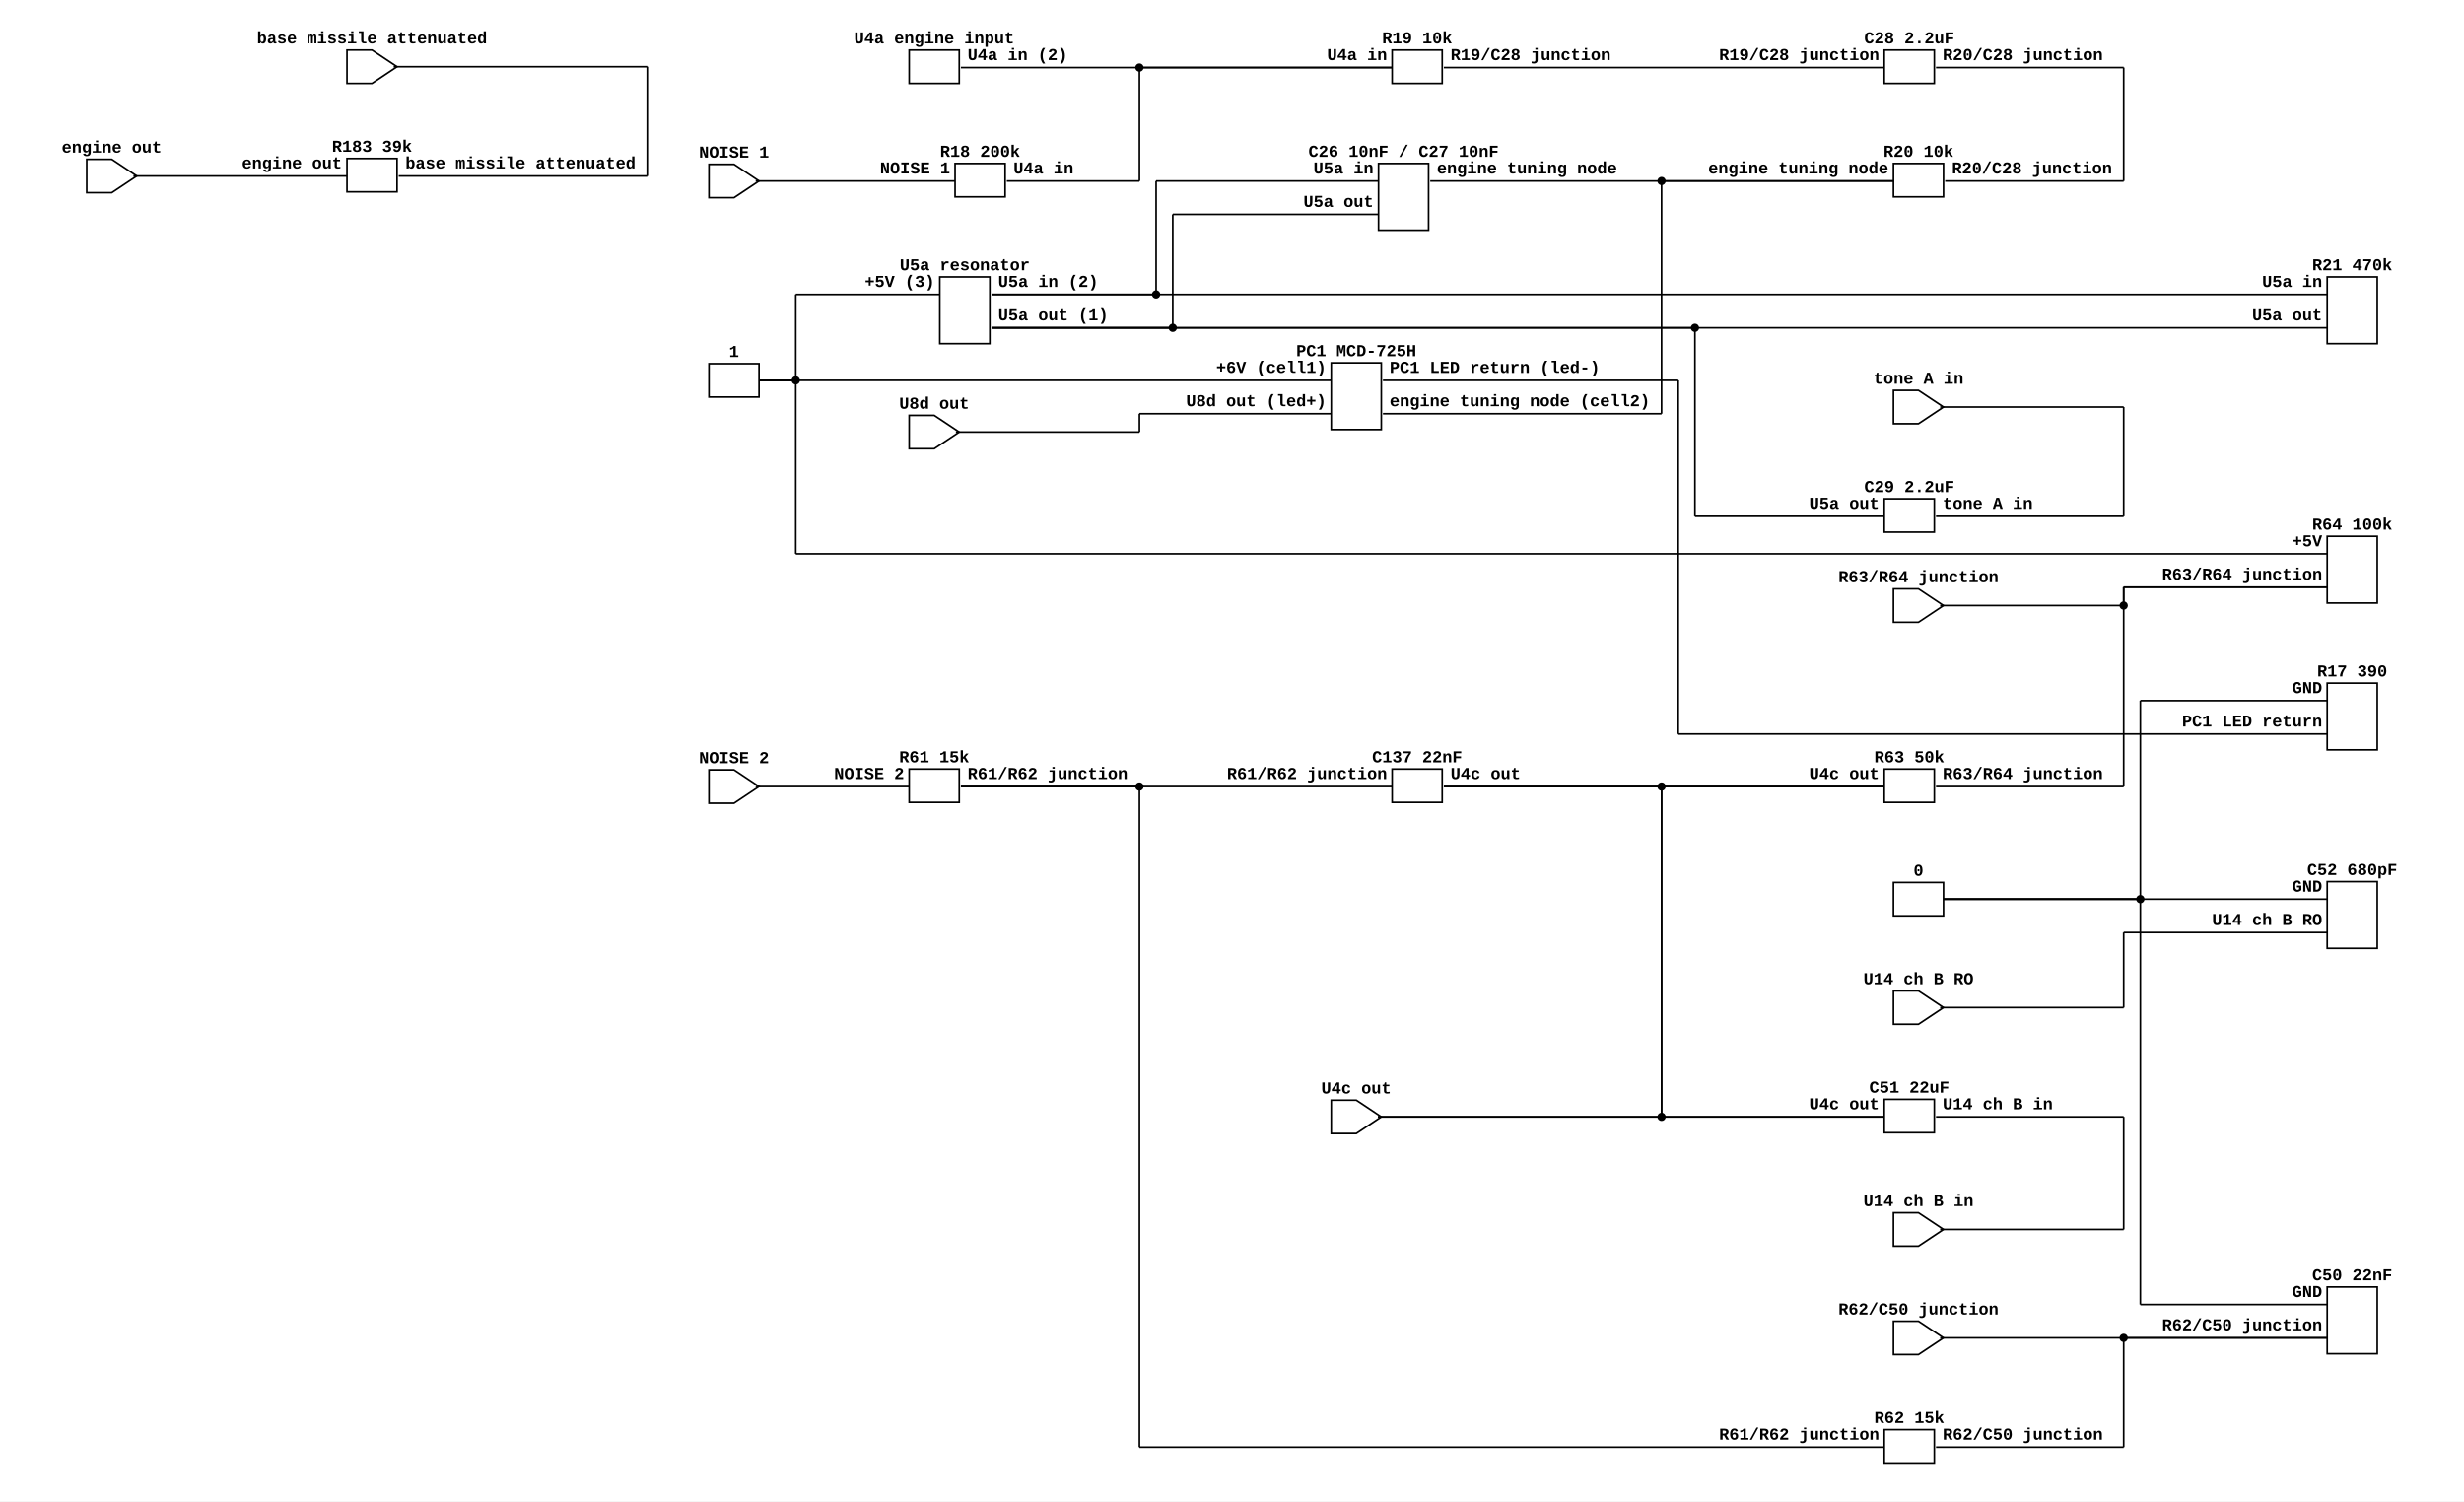
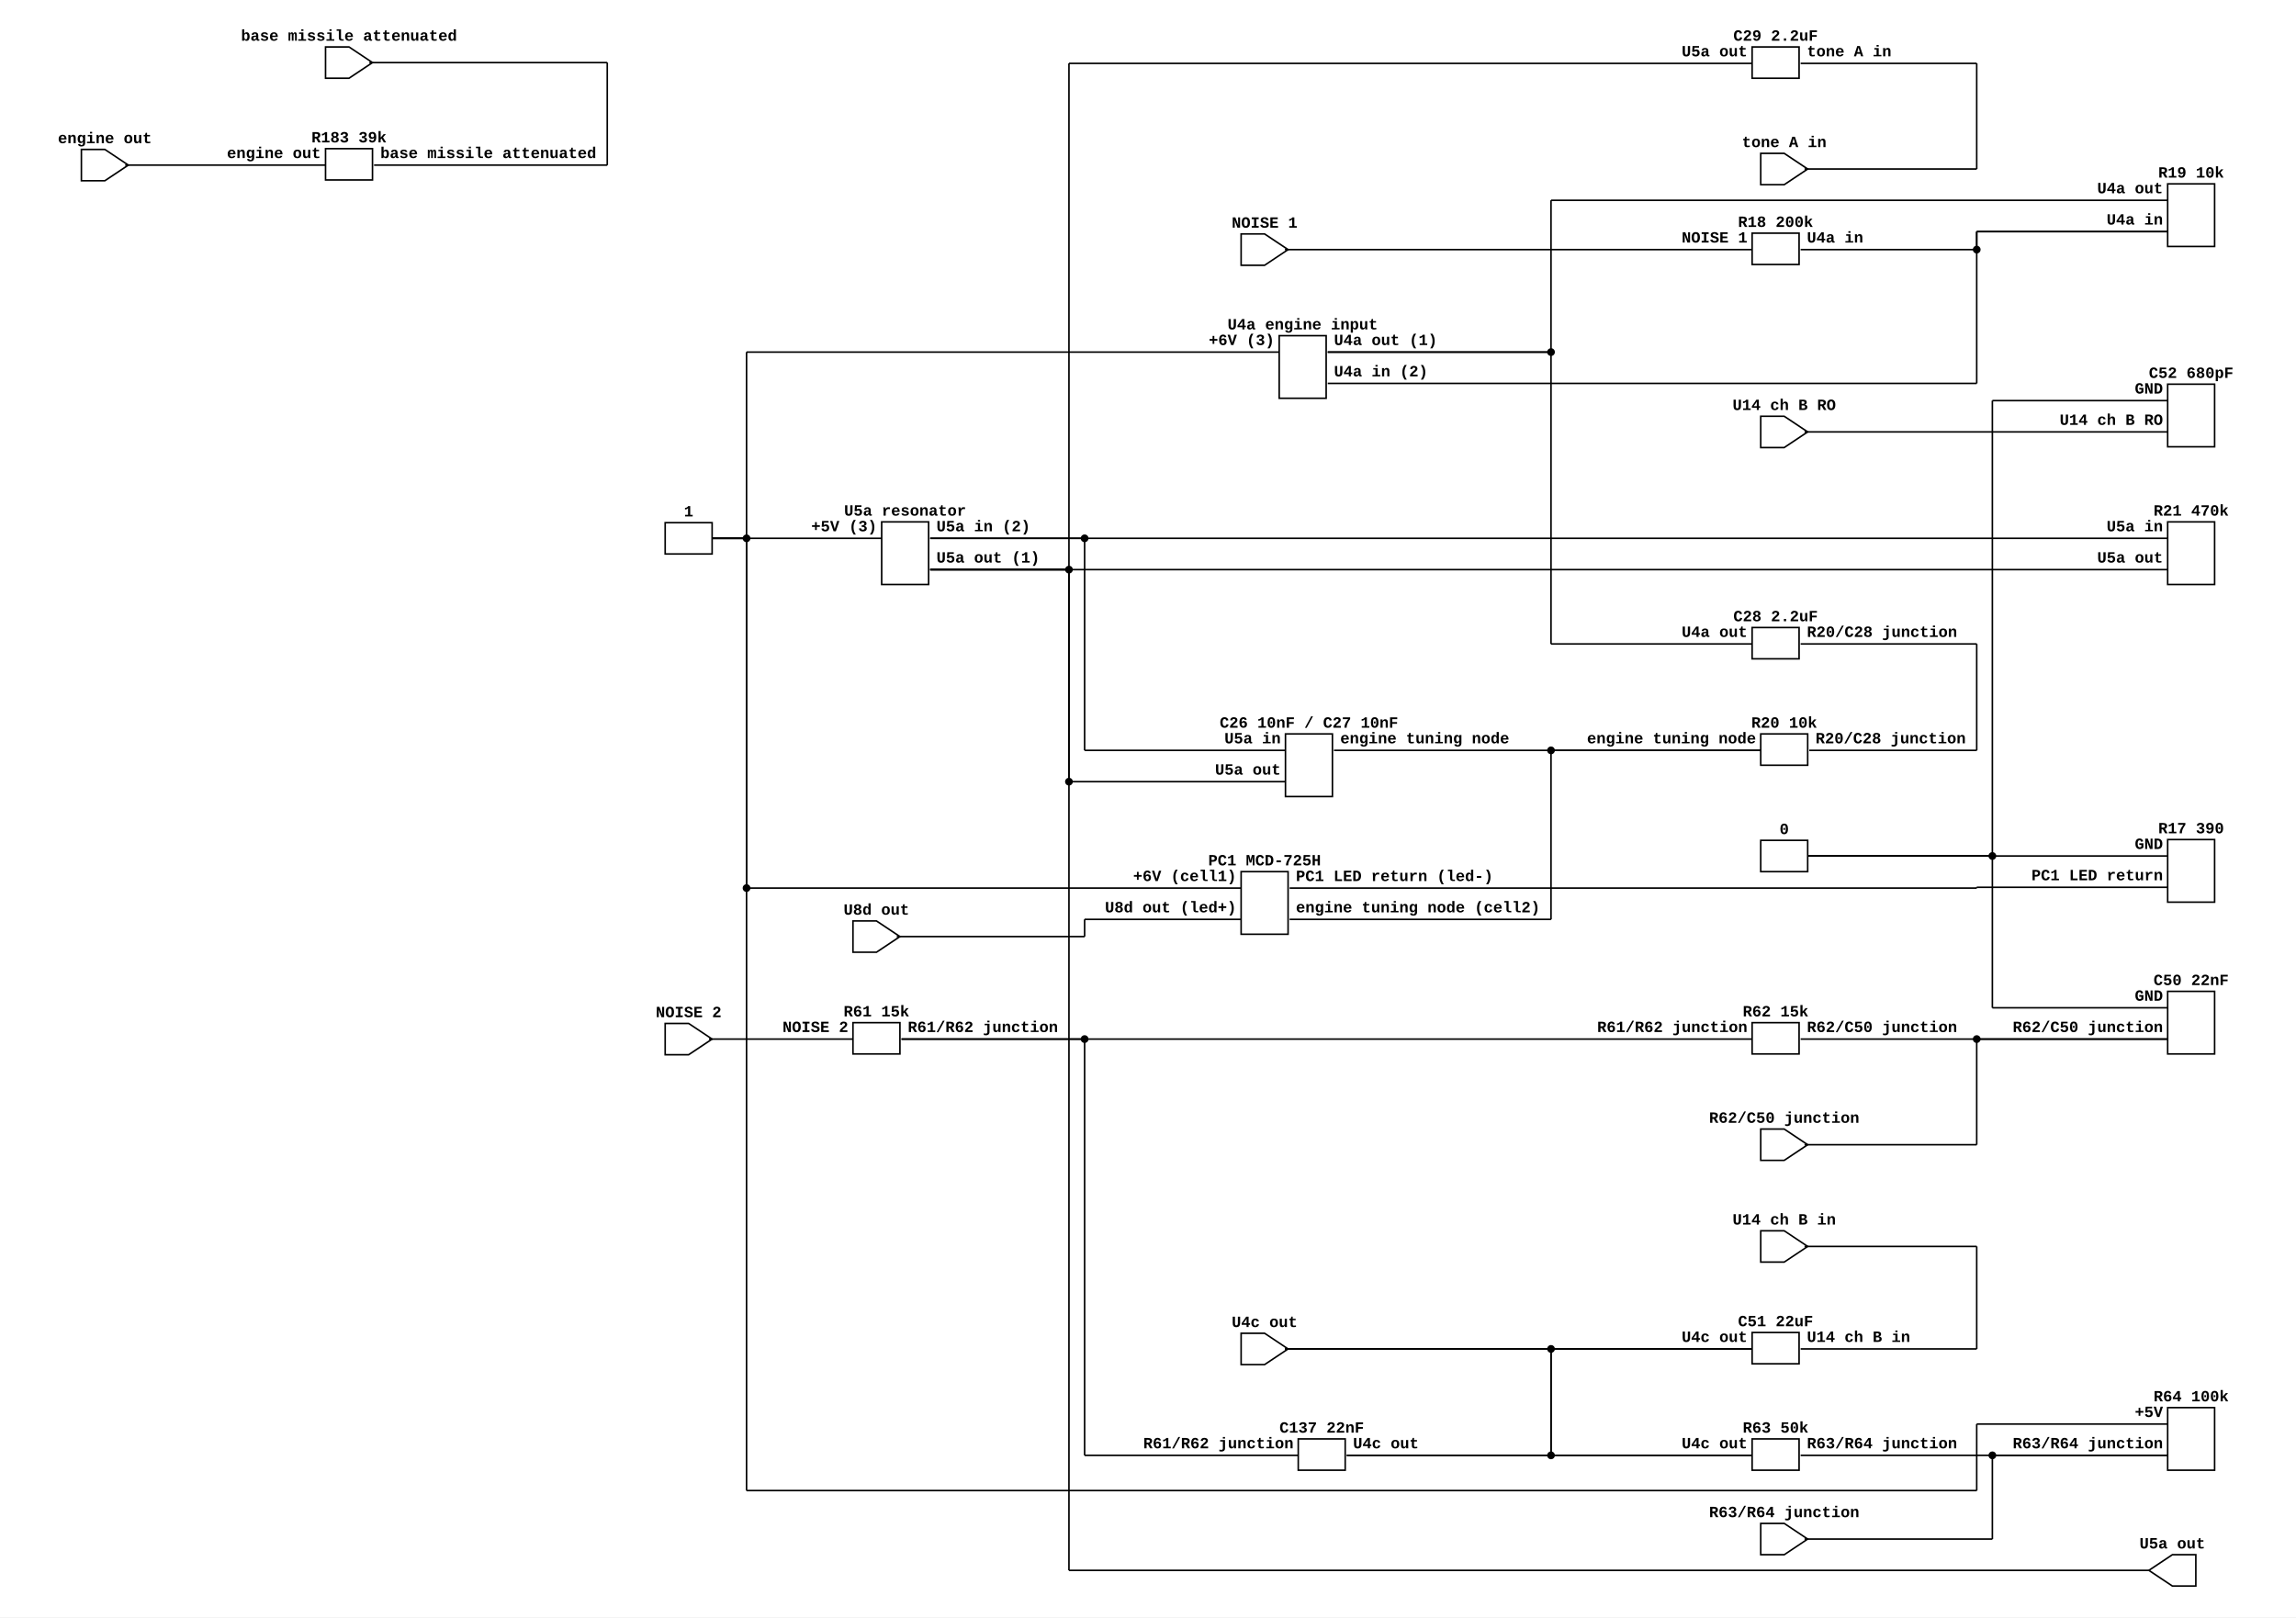
- <svg xmlns="http://www.w3.org/2000/svg" xmlns:ns1="https://github.com/nturley/netlistsvg" width="1477" height="900" viewBox="-40 -8 1477 900">
+ <svg xmlns="http://www.w3.org/2000/svg" xmlns:ns1="https://github.com/nturley/netlistsvg" width="1467" height="1033.5" viewBox="-40 -8 1467 1033.5">
  <style>svg {
    stroke:#000;
    fill:none;
  }
  text {
    fill:#000;
    stroke:none;
    font-size:10px;
    font-weight: bold;
    font-family: "Courier New", monospace;
  }
  .nodelabel {
    text-anchor: middle;
  }
  .inputPortLabel {
    text-anchor: end;
  }
  .splitjoinBody {
    fill:#000;
  }</style>
-   <rect x="-40" y="-8" width="1477" height="900" fill="#fff" stroke="none" />
+   <rect x="-40" y="-8" width="1467" height="1033.5" fill="#fff" stroke="none" />
  <g ns1:type="generic" transform="translate(168,87)" ns1:width="30" ns1:height="40" id="cell_engine_leg">
    <text x="15" y="-4" class="nodelabel cell_engine_leg" ns1:attribute="ref">R183 39k</text>
    <rect width="30" height="20" ns1:generic="body" class="cell_engine_leg" />
    <g transform="translate(0,10)" ns1:x="0" ns1:y="10" ns1:pid="in0" id="port_engine_leg~engine out">
      <text x="-3" y="-4" class="inputPortLabel cell_engine_leg">engine out</text>
    </g>
    <g transform="translate(30,10)" ns1:x="30" ns1:y="10" ns1:pid="out0" id="port_engine_leg~base missile attenuated">
      <text x="5" y="-4" style="fill:#000; stroke:none" class="cell_engine_leg">base missile attenuated</text>
    </g>
  </g>
-   <g ns1:type="generic" transform="translate(1355,401.5)" ns1:width="30" ns1:height="40" id="cell_r17">
+   <g ns1:type="generic" transform="translate(1345,528.5)" ns1:width="30" ns1:height="40" id="cell_r17">
    <text x="15" y="-4" class="nodelabel cell_r17" ns1:attribute="ref">R17 390</text>
    <rect width="30" height="40" ns1:generic="body" class="cell_r17" />
    <g transform="translate(0,10)" ns1:x="0" ns1:y="10" ns1:pid="in0" id="port_r17~GND">
      <text x="-3" y="-4" class="inputPortLabel cell_r17">GND</text>
    </g>
    <g transform="translate(0,30)" ns1:x="0" ns1:y="10" ns1:pid="in0" id="port_r17~PC1 LED return">
      <text x="-3" y="-4" class="inputPortLabel cell_r17">PC1 LED return</text>
    </g>
  </g>
-   <g ns1:type="generic" transform="translate(758,209.5)" ns1:width="30" ns1:height="40" id="cell_pc1">
+   <g ns1:type="generic" transform="translate(753,549)" ns1:width="30" ns1:height="40" id="cell_pc1">
    <text x="15" y="-4" class="nodelabel cell_pc1" ns1:attribute="ref">PC1 MCD-725H</text>
    <rect width="30" height="40" ns1:generic="body" class="cell_pc1" />
    <g transform="translate(0,10)" ns1:x="0" ns1:y="10" ns1:pid="in0" id="port_pc1~+6V (cell1)">
      <text x="-3" y="-4" class="inputPortLabel cell_pc1">+6V (cell1)</text>
    </g>
    <g transform="translate(0,30)" ns1:x="0" ns1:y="10" ns1:pid="in0" id="port_pc1~U8d out (led+)">
      <text x="-3" y="-4" class="inputPortLabel cell_pc1">U8d out (led+)</text>
    </g>
    <g transform="translate(30,10)" ns1:x="30" ns1:y="10" ns1:pid="out0" id="port_pc1~PC1 LED return (led-)">
      <text x="5" y="-4" style="fill:#000; stroke:none" class="cell_pc1">PC1 LED return (led-)</text>
    </g>
    <g transform="translate(30,30)" ns1:x="30" ns1:y="10" ns1:pid="out0" id="port_pc1~engine tuning node (cell2)">
      <text x="5" y="-4" style="fill:#000; stroke:none" class="cell_pc1">engine tuning node (cell2)</text>
    </g>
  </g>
-   <g ns1:type="generic" transform="translate(523.3333,158)" ns1:width="30" ns1:height="40" id="cell_u5a">
+   <g ns1:type="generic" transform="translate(523.3333,325.5)" ns1:width="30" ns1:height="40" id="cell_u5a">
    <text x="15" y="-4" class="nodelabel cell_u5a" ns1:attribute="ref">U5a resonator</text>
    <rect width="30" height="40" ns1:generic="body" class="cell_u5a" />
    <g transform="translate(0,10)" ns1:x="0" ns1:y="10" ns1:pid="in0" id="port_u5a~+5V (3)">
      <text x="-3" y="-4" class="inputPortLabel cell_u5a">+5V (3)</text>
    </g>
    <g transform="translate(30,10)" ns1:x="30" ns1:y="10" ns1:pid="out0" id="port_u5a~U5a in (2)">
      <text x="5" y="-4" style="fill:#000; stroke:none" class="cell_u5a">U5a in (2)</text>
    </g>
    <g transform="translate(30,30)" ns1:x="30" ns1:y="10" ns1:pid="out0" id="port_u5a~U5a out (1)">
      <text x="5" y="-4" style="fill:#000; stroke:none" class="cell_u5a">U5a out (1)</text>
    </g>
  </g>
-   <g ns1:type="generic" transform="translate(1355,158)" ns1:width="30" ns1:height="40" id="cell_r21">
+   <g ns1:type="generic" transform="translate(1345,325.5)" ns1:width="30" ns1:height="40" id="cell_r21">
    <text x="15" y="-4" class="nodelabel cell_r21" ns1:attribute="ref">R21 470k</text>
    <rect width="30" height="40" ns1:generic="body" class="cell_r21" />
    <g transform="translate(0,10)" ns1:x="0" ns1:y="10" ns1:pid="in0" id="port_r21~U5a in">
      <text x="-3" y="-4" class="inputPortLabel cell_r21">U5a in</text>
    </g>
    <g transform="translate(0,30)" ns1:x="0" ns1:y="10" ns1:pid="in0" id="port_r21~U5a out">
      <text x="-3" y="-4" class="inputPortLabel cell_r21">U5a out</text>
    </g>
  </g>
-   <g ns1:type="generic" transform="translate(786.3333,90)" ns1:width="30" ns1:height="40" id="cell_engine_bridged_t">
+   <g ns1:type="generic" transform="translate(781.3333,461)" ns1:width="30" ns1:height="40" id="cell_engine_bridged_t">
    <text x="15" y="-4" class="nodelabel cell_engine_bridged_t" ns1:attribute="ref">C26 10nF / C27 10nF</text>
    <rect width="30" height="40" ns1:generic="body" class="cell_engine_bridged_t" />
    <g transform="translate(0,10)" ns1:x="0" ns1:y="10" ns1:pid="in0" id="port_engine_bridged_t~U5a in">
      <text x="-3" y="-4" class="inputPortLabel cell_engine_bridged_t">U5a in</text>
    </g>
    <g transform="translate(0,30)" ns1:x="0" ns1:y="10" ns1:pid="in0" id="port_engine_bridged_t~U5a out">
      <text x="-3" y="-4" class="inputPortLabel cell_engine_bridged_t">U5a out</text>
    </g>
    <g transform="translate(30,10)" ns1:x="30" ns1:y="10" ns1:pid="out0" id="port_engine_bridged_t~engine tuning node">
      <text x="5" y="-4" style="fill:#000; stroke:none" class="cell_engine_bridged_t">engine tuning node</text>
    </g>
  </g>
-   <g ns1:type="generic" transform="translate(1095,90)" ns1:width="30" ns1:height="40" id="cell_r20">
+   <g ns1:type="generic" transform="translate(1085,461)" ns1:width="30" ns1:height="40" id="cell_r20">
    <text x="15" y="-4" class="nodelabel cell_r20" ns1:attribute="ref">R20 10k</text>
    <rect width="30" height="20" ns1:generic="body" class="cell_r20" />
    <g transform="translate(0,10)" ns1:x="0" ns1:y="10" ns1:pid="in0" id="port_r20~engine tuning node">
      <text x="-3" y="-4" class="inputPortLabel cell_r20">engine tuning node</text>
    </g>
    <g transform="translate(30,10)" ns1:x="30" ns1:y="10" ns1:pid="out0" id="port_r20~R20/C28 junction">
      <text x="5" y="-4" style="fill:#000; stroke:none" class="cell_r20">R20/C28 junction</text>
    </g>
  </g>
-   <g ns1:type="generic" transform="translate(1089.5,22)" ns1:width="30" ns1:height="40" id="cell_c28">
+   <g ns1:type="generic" transform="translate(1079.5,393)" ns1:width="30" ns1:height="40" id="cell_c28">
    <text x="15" y="-4" class="nodelabel cell_c28" ns1:attribute="ref">C28 2.2uF</text>
    <rect width="30" height="20" ns1:generic="body" class="cell_c28" />
-     <g transform="translate(0,10)" ns1:x="0" ns1:y="10" ns1:pid="in0" id="port_c28~R19/C28 junction">
-       <text x="-3" y="-4" class="inputPortLabel cell_c28">R19/C28 junction</text>
+     <g transform="translate(0,10)" ns1:x="0" ns1:y="10" ns1:pid="in0" id="port_c28~U4a out">
+       <text x="-3" y="-4" class="inputPortLabel cell_c28">U4a out</text>
    </g>
    <g transform="translate(30,10)" ns1:x="30" ns1:y="10" ns1:pid="out0" id="port_c28~R20/C28 junction">
      <text x="5" y="-4" style="fill:#000; stroke:none" class="cell_c28">R20/C28 junction</text>
    </g>
  </g>
-   <g ns1:type="generic" transform="translate(794.5,22)" ns1:width="30" ns1:height="40" id="cell_r19">
+   <g ns1:type="generic" transform="translate(1345,109.5)" ns1:width="30" ns1:height="40" id="cell_r19">
    <text x="15" y="-4" class="nodelabel cell_r19" ns1:attribute="ref">R19 10k</text>
-     <rect width="30" height="20" ns1:generic="body" class="cell_r19" />
-     <g transform="translate(0,10)" ns1:x="0" ns1:y="10" ns1:pid="in0" id="port_r19~U4a in">
+     <rect width="30" height="40" ns1:generic="body" class="cell_r19" />
+     <g transform="translate(0,10)" ns1:x="0" ns1:y="10" ns1:pid="in0" id="port_r19~U4a out">
+       <text x="-3" y="-4" class="inputPortLabel cell_r19">U4a out</text>
+     </g>
+     <g transform="translate(0,30)" ns1:x="0" ns1:y="10" ns1:pid="in0" id="port_r19~U4a in">
      <text x="-3" y="-4" class="inputPortLabel cell_r19">U4a in</text>
    </g>
-     <g transform="translate(30,10)" ns1:x="30" ns1:y="10" ns1:pid="out0" id="port_r19~R19/C28 junction">
-       <text x="5" y="-4" style="fill:#000; stroke:none" class="cell_r19">R19/C28 junction</text>
-     </g>
-   </g>
-   <g ns1:type="generic" transform="translate(532.5,90)" ns1:width="30" ns1:height="40" id="cell_r18">
+   </g>
+   <g ns1:type="generic" transform="translate(1079.5,141)" ns1:width="30" ns1:height="40" id="cell_r18">
    <text x="15" y="-4" class="nodelabel cell_r18" ns1:attribute="ref">R18 200k</text>
    <rect width="30" height="20" ns1:generic="body" class="cell_r18" />
    <g transform="translate(0,10)" ns1:x="0" ns1:y="10" ns1:pid="in0" id="port_r18~NOISE 1">
      <text x="-3" y="-4" class="inputPortLabel cell_r18">NOISE 1</text>
    </g>
    <g transform="translate(30,10)" ns1:x="30" ns1:y="10" ns1:pid="out0" id="port_r18~U4a in">
      <text x="5" y="-4" style="fill:#000; stroke:none" class="cell_r18">U4a in</text>
    </g>
  </g>
-   <g ns1:type="generic" transform="translate(505,22)" ns1:width="30" ns1:height="40" id="cell_u4a">
+   <g ns1:type="generic" transform="translate(777.3333,206.5)" ns1:width="30" ns1:height="40" id="cell_u4a">
    <text x="15" y="-4" class="nodelabel cell_u4a" ns1:attribute="ref">U4a engine input</text>
-     <rect width="30" height="20" ns1:generic="body" class="cell_u4a" />
-     <g transform="translate(30,10)" ns1:x="30" ns1:y="10" ns1:pid="out0" id="port_u4a~U4a in (2)">
+     <rect width="30" height="40" ns1:generic="body" class="cell_u4a" />
+     <g transform="translate(0,10)" ns1:x="0" ns1:y="10" ns1:pid="in0" id="port_u4a~+6V (3)">
+       <text x="-3" y="-4" class="inputPortLabel cell_u4a">+6V (3)</text>
+     </g>
+     <g transform="translate(30,10)" ns1:x="30" ns1:y="10" ns1:pid="out0" id="port_u4a~U4a out (1)">
+       <text x="5" y="-4" style="fill:#000; stroke:none" class="cell_u4a">U4a out (1)</text>
+     </g>
+     <g transform="translate(30,30)" ns1:x="30" ns1:y="10" ns1:pid="out0" id="port_u4a~U4a in (2)">
      <text x="5" y="-4" style="fill:#000; stroke:none" class="cell_u4a">U4a in (2)</text>
    </g>
  </g>
-   <g ns1:type="generic" transform="translate(1089.5,291)" ns1:width="30" ns1:height="40" id="cell_c29">
+   <g ns1:type="generic" transform="translate(1079.5,22)" ns1:width="30" ns1:height="40" id="cell_c29">
    <text x="15" y="-4" class="nodelabel cell_c29" ns1:attribute="ref">C29 2.2uF</text>
    <rect width="30" height="20" ns1:generic="body" class="cell_c29" />
    <g transform="translate(0,10)" ns1:x="0" ns1:y="10" ns1:pid="in0" id="port_c29~U5a out">
      <text x="-3" y="-4" class="inputPortLabel cell_c29">U5a out</text>
    </g>
    <g transform="translate(30,10)" ns1:x="30" ns1:y="10" ns1:pid="out0" id="port_c29~tone A in">
      <text x="5" y="-4" style="fill:#000; stroke:none" class="cell_c29">tone A in</text>
    </g>
  </g>
-   <g ns1:type="generic" transform="translate(1089.5,651)" ns1:width="30" ns1:height="40" id="cell_c51">
+   <g ns1:type="generic" transform="translate(1079.5,843.5)" ns1:width="30" ns1:height="40" id="cell_c51">
    <text x="15" y="-4" class="nodelabel cell_c51" ns1:attribute="ref">C51 22uF</text>
    <rect width="30" height="20" ns1:generic="body" class="cell_c51" />
    <g transform="translate(0,10)" ns1:x="0" ns1:y="10" ns1:pid="in0" id="port_c51~U4c out">
      <text x="-3" y="-4" class="inputPortLabel cell_c51">U4c out</text>
    </g>
    <g transform="translate(30,10)" ns1:x="30" ns1:y="10" ns1:pid="out0" id="port_c51~U14 ch B in">
      <text x="5" y="-4" style="fill:#000; stroke:none" class="cell_c51">U14 ch B in</text>
    </g>
  </g>
-   <g ns1:type="generic" transform="translate(1355,520.5)" ns1:width="30" ns1:height="40" id="cell_c52">
+   <g ns1:type="generic" transform="translate(1345,237.5)" ns1:width="30" ns1:height="40" id="cell_c52">
    <text x="15" y="-4" class="nodelabel cell_c52" ns1:attribute="ref">C52 680pF</text>
    <rect width="30" height="40" ns1:generic="body" class="cell_c52" />
    <g transform="translate(0,10)" ns1:x="0" ns1:y="10" ns1:pid="in0" id="port_c52~GND">
      <text x="-3" y="-4" class="inputPortLabel cell_c52">GND</text>
    </g>
    <g transform="translate(0,30)" ns1:x="0" ns1:y="10" ns1:pid="in0" id="port_c52~U14 ch B RO">
      <text x="-3" y="-4" class="inputPortLabel cell_c52">U14 ch B RO</text>
    </g>
  </g>
-   <g ns1:type="generic" transform="translate(505,453)" ns1:width="30" ns1:height="40" id="cell_r61">
+   <g ns1:type="generic" transform="translate(505,645.5)" ns1:width="30" ns1:height="40" id="cell_r61">
    <text x="15" y="-4" class="nodelabel cell_r61" ns1:attribute="ref">R61 15k</text>
    <rect width="30" height="20" ns1:generic="body" class="cell_r61" />
    <g transform="translate(0,10)" ns1:x="0" ns1:y="10" ns1:pid="in0" id="port_r61~NOISE 2">
      <text x="-3" y="-4" class="inputPortLabel cell_r61">NOISE 2</text>
    </g>
    <g transform="translate(30,10)" ns1:x="30" ns1:y="10" ns1:pid="out0" id="port_r61~R61/R62 junction">
      <text x="5" y="-4" style="fill:#000; stroke:none" class="cell_r61">R61/R62 junction</text>
    </g>
  </g>
-   <g ns1:type="generic" transform="translate(1089.5,849)" ns1:width="30" ns1:height="40" id="cell_r62">
+   <g ns1:type="generic" transform="translate(1079.5,645.5)" ns1:width="30" ns1:height="40" id="cell_r62">
    <text x="15" y="-4" class="nodelabel cell_r62" ns1:attribute="ref">R62 15k</text>
    <rect width="30" height="20" ns1:generic="body" class="cell_r62" />
    <g transform="translate(0,10)" ns1:x="0" ns1:y="10" ns1:pid="in0" id="port_r62~R61/R62 junction">
      <text x="-3" y="-4" class="inputPortLabel cell_r62">R61/R62 junction</text>
    </g>
    <g transform="translate(30,10)" ns1:x="30" ns1:y="10" ns1:pid="out0" id="port_r62~R62/C50 junction">
      <text x="5" y="-4" style="fill:#000; stroke:none" class="cell_r62">R62/C50 junction</text>
    </g>
  </g>
-   <g ns1:type="generic" transform="translate(1355,763.5)" ns1:width="30" ns1:height="40" id="cell_c50">
+   <g ns1:type="generic" transform="translate(1345,625.5)" ns1:width="30" ns1:height="40" id="cell_c50">
    <text x="15" y="-4" class="nodelabel cell_c50" ns1:attribute="ref">C50 22nF</text>
    <rect width="30" height="40" ns1:generic="body" class="cell_c50" />
    <g transform="translate(0,10)" ns1:x="0" ns1:y="10" ns1:pid="in0" id="port_c50~GND">
      <text x="-3" y="-4" class="inputPortLabel cell_c50">GND</text>
    </g>
    <g transform="translate(0,30)" ns1:x="0" ns1:y="10" ns1:pid="in0" id="port_c50~R62/C50 junction">
      <text x="-3" y="-4" class="inputPortLabel cell_c50">R62/C50 junction</text>
    </g>
  </g>
-   <g ns1:type="generic" transform="translate(794.5,453)" ns1:width="30" ns1:height="40" id="cell_c137">
+   <g ns1:type="generic" transform="translate(789.5,911.5)" ns1:width="30" ns1:height="40" id="cell_c137">
    <text x="15" y="-4" class="nodelabel cell_c137" ns1:attribute="ref">C137 22nF</text>
    <rect width="30" height="20" ns1:generic="body" class="cell_c137" />
    <g transform="translate(0,10)" ns1:x="0" ns1:y="10" ns1:pid="in0" id="port_c137~R61/R62 junction">
      <text x="-3" y="-4" class="inputPortLabel cell_c137">R61/R62 junction</text>
    </g>
    <g transform="translate(30,10)" ns1:x="30" ns1:y="10" ns1:pid="out0" id="port_c137~U4c out">
      <text x="5" y="-4" style="fill:#000; stroke:none" class="cell_c137">U4c out</text>
    </g>
  </g>
-   <g ns1:type="generic" transform="translate(1089.5,453)" ns1:width="30" ns1:height="40" id="cell_r63">
+   <g ns1:type="generic" transform="translate(1079.5,911.5)" ns1:width="30" ns1:height="40" id="cell_r63">
    <text x="15" y="-4" class="nodelabel cell_r63" ns1:attribute="ref">R63 50k</text>
    <rect width="30" height="20" ns1:generic="body" class="cell_r63" />
    <g transform="translate(0,10)" ns1:x="0" ns1:y="10" ns1:pid="in0" id="port_r63~U4c out">
      <text x="-3" y="-4" class="inputPortLabel cell_r63">U4c out</text>
    </g>
    <g transform="translate(30,10)" ns1:x="30" ns1:y="10" ns1:pid="out0" id="port_r63~R63/R64 junction">
      <text x="5" y="-4" style="fill:#000; stroke:none" class="cell_r63">R63/R64 junction</text>
    </g>
  </g>
-   <g ns1:type="generic" transform="translate(1355,313.5)" ns1:width="30" ns1:height="40" id="cell_r64">
+   <g ns1:type="generic" transform="translate(1345,891.5)" ns1:width="30" ns1:height="40" id="cell_r64">
    <text x="15" y="-4" class="nodelabel cell_r64" ns1:attribute="ref">R64 100k</text>
    <rect width="30" height="40" ns1:generic="body" class="cell_r64" />
    <g transform="translate(0,10)" ns1:x="0" ns1:y="10" ns1:pid="in0" id="port_r64~+5V">
      <text x="-3" y="-4" class="inputPortLabel cell_r64">+5V</text>
    </g>
    <g transform="translate(0,30)" ns1:x="0" ns1:y="10" ns1:pid="in0" id="port_r64~R63/R64 junction">
      <text x="-3" y="-4" class="inputPortLabel cell_r64">R63/R64 junction</text>
    </g>
  </g>
-   <g ns1:type="inputExt" transform="translate(385,90.5)" ns1:width="30" ns1:height="20" id="cell_NOISE 1">
+   <g ns1:type="inputExt" transform="translate(753,141.5)" ns1:width="30" ns1:height="20" id="cell_NOISE 1">
    <text x="15" y="-4" class="nodelabel cell_NOISE 1" ns1:attribute="ref">NOISE 1</text>
    <ns1:alias val="$_inputExt_" />
    <path d="M0,0 L0,20 L15,20 L30,10 L15,0 Z" class="cell_NOISE 1" />
    <g ns1:x="28" ns1:y="10" ns1:pid="Y" />
  </g>
-   <g ns1:type="inputExt" transform="translate(385,453.5)" ns1:width="30" ns1:height="20" id="cell_NOISE 2">
+   <g ns1:type="inputExt" transform="translate(385,646)" ns1:width="30" ns1:height="20" id="cell_NOISE 2">
    <text x="15" y="-4" class="nodelabel cell_NOISE 2" ns1:attribute="ref">NOISE 2</text>
    <ns1:alias val="$_inputExt_" />
    <path d="M0,0 L0,20 L15,20 L30,10 L15,0 Z" class="cell_NOISE 2" />
    <g ns1:x="28" ns1:y="10" ns1:pid="Y" />
  </g>
  <g ns1:type="inputExt" transform="translate(168,22)" ns1:width="30" ns1:height="20" id="cell_base missile attenuated">
    <text x="15" y="-4" class="nodelabel cell_base missile attenuated" ns1:attribute="ref">base missile attenuated</text>
    <ns1:alias val="$_inputExt_" />
    <path d="M0,0 L0,20 L15,20 L30,10 L15,0 Z" class="cell_base missile attenuated" />
    <g ns1:x="28" ns1:y="10" ns1:pid="Y" />
  </g>
-   <g ns1:type="inputExt" transform="translate(505,241)" ns1:width="30" ns1:height="20" id="cell_U8d out">
+   <g ns1:type="inputExt" transform="translate(505,580.5)" ns1:width="30" ns1:height="20" id="cell_U8d out">
    <text x="15" y="-4" class="nodelabel cell_U8d out" ns1:attribute="ref">U8d out</text>
    <ns1:alias val="$_inputExt_" />
    <path d="M0,0 L0,20 L15,20 L30,10 L15,0 Z" class="cell_U8d out" />
    <g ns1:x="28" ns1:y="10" ns1:pid="Y" />
  </g>
-   <g ns1:type="inputExt" transform="translate(1095,226)" ns1:width="30" ns1:height="20" id="cell_tone A in">
+   <g ns1:type="outputExt" transform="translate(1333,985.5)" ns1:width="30" ns1:height="20" id="cell_U5a out">
+     <text x="15" y="-4" class="nodelabel cell_U5a out" ns1:attribute="ref">U5a out</text>
+     <ns1:alias val="$_outputExt_" />
+     <path d="M30,0 L30,20 L15,20 L0,10 L15,0 Z" class="cell_U5a out" />
+     <g ns1:x="0" ns1:y="10" ns1:pid="A" />
+   </g>
+   <g ns1:type="inputExt" transform="translate(1085,90)" ns1:width="30" ns1:height="20" id="cell_tone A in">
    <text x="15" y="-4" class="nodelabel cell_tone A in" ns1:attribute="ref">tone A in</text>
    <ns1:alias val="$_inputExt_" />
    <path d="M0,0 L0,20 L15,20 L30,10 L15,0 Z" class="cell_tone A in" />
    <g ns1:x="28" ns1:y="10" ns1:pid="Y" />
  </g>
-   <g ns1:type="inputExt" transform="translate(1095,719)" ns1:width="30" ns1:height="20" id="cell_U14 ch B in">
+   <g ns1:type="inputExt" transform="translate(1085,778.5)" ns1:width="30" ns1:height="20" id="cell_U14 ch B in">
    <text x="15" y="-4" class="nodelabel cell_U14 ch B in" ns1:attribute="ref">U14 ch B in</text>
    <ns1:alias val="$_inputExt_" />
    <path d="M0,0 L0,20 L15,20 L30,10 L15,0 Z" class="cell_U14 ch B in" />
    <g ns1:x="28" ns1:y="10" ns1:pid="Y" />
  </g>
-   <g ns1:type="inputExt" transform="translate(1095,586)" ns1:width="30" ns1:height="20" id="cell_U14 ch B RO">
+   <g ns1:type="inputExt" transform="translate(1085,258)" ns1:width="30" ns1:height="20" id="cell_U14 ch B RO">
    <text x="15" y="-4" class="nodelabel cell_U14 ch B RO" ns1:attribute="ref">U14 ch B RO</text>
    <ns1:alias val="$_inputExt_" />
    <path d="M0,0 L0,20 L15,20 L30,10 L15,0 Z" class="cell_U14 ch B RO" />
    <g ns1:x="28" ns1:y="10" ns1:pid="Y" />
  </g>
  <g ns1:type="inputExt" transform="translate(12,87.5)" ns1:width="30" ns1:height="20" id="cell_engine out">
    <text x="15" y="-4" class="nodelabel cell_engine out" ns1:attribute="ref">engine out</text>
    <ns1:alias val="$_inputExt_" />
    <path d="M0,0 L0,20 L15,20 L30,10 L15,0 Z" class="cell_engine out" />
    <g ns1:x="28" ns1:y="10" ns1:pid="Y" />
  </g>
-   <g ns1:type="inputExt" transform="translate(1095,784)" ns1:width="30" ns1:height="20" id="cell_R62/C50 junction">
+   <g ns1:type="inputExt" transform="translate(1085,713.5)" ns1:width="30" ns1:height="20" id="cell_R62/C50 junction">
    <text x="15" y="-4" class="nodelabel cell_R62/C50 junction" ns1:attribute="ref">R62/C50 junction</text>
    <ns1:alias val="$_inputExt_" />
    <path d="M0,0 L0,20 L15,20 L30,10 L15,0 Z" class="cell_R62/C50 junction" />
    <g ns1:x="28" ns1:y="10" ns1:pid="Y" />
  </g>
-   <g ns1:type="inputExt" transform="translate(758,651.5)" ns1:width="30" ns1:height="20" id="cell_U4c out">
+   <g ns1:type="inputExt" transform="translate(753,844)" ns1:width="30" ns1:height="20" id="cell_U4c out">
    <text x="15" y="-4" class="nodelabel cell_U4c out" ns1:attribute="ref">U4c out</text>
    <ns1:alias val="$_inputExt_" />
    <path d="M0,0 L0,20 L15,20 L30,10 L15,0 Z" class="cell_U4c out" />
    <g ns1:x="28" ns1:y="10" ns1:pid="Y" />
  </g>
-   <g ns1:type="inputExt" transform="translate(1095,345)" ns1:width="30" ns1:height="20" id="cell_R63/R64 junction">
+   <g ns1:type="inputExt" transform="translate(1085,965.5)" ns1:width="30" ns1:height="20" id="cell_R63/R64 junction">
    <text x="15" y="-4" class="nodelabel cell_R63/R64 junction" ns1:attribute="ref">R63/R64 junction</text>
    <ns1:alias val="$_inputExt_" />
    <path d="M0,0 L0,20 L15,20 L30,10 L15,0 Z" class="cell_R63/R64 junction" />
    <g ns1:x="28" ns1:y="10" ns1:pid="Y" />
  </g>
-   <g ns1:type="constant" transform="translate(1095,521)" ns1:width="30" ns1:height="20" id="cell_0">
+   <g ns1:type="constant" transform="translate(1085,529)" ns1:width="30" ns1:height="20" id="cell_0">
    <text x="15" y="-4" class="nodelabel cell_0" ns1:attribute="ref">0</text>
    <ns1:alias val="$_constant_" />
    <rect width="30" height="20" class="cell_0" />
    <g ns1:x="30" ns1:y="10" ns1:pid="Y" />
  </g>
-   <g ns1:type="constant" transform="translate(385,210)" ns1:width="30" ns1:height="20" id="cell_1">
+   <g ns1:type="constant" transform="translate(385,326)" ns1:width="30" ns1:height="20" id="cell_1">
    <text x="15" y="-4" class="nodelabel cell_1" ns1:attribute="ref">1</text>
    <ns1:alias val="$_constant_" />
    <rect width="30" height="20" class="cell_1" />
    <g ns1:x="30" ns1:y="10" ns1:pid="Y" />
  </g>
  <line x1="40" x2="168" y1="97.5" y2="97.5" class="net_16" />
-   <line x1="1125" x2="1243" y1="531" y2="531" class="net_21" />
-   <line x1="1243" x2="1243" y1="531" y2="412" class="net_21" />
-   <circle cx="1243" cy="531" r="2" style="fill:#000" class="net_21" />
-   <line x1="1243" x2="1355" y1="412" y2="412" class="net_21" />
-   <line x1="1125" x2="1355" y1="531" y2="531" class="net_21" />
-   <line x1="1125" x2="1243" y1="531" y2="531" class="net_21" />
-   <line x1="1243" x2="1243" y1="531" y2="774" class="net_21" />
-   <line x1="1243" x2="1355" y1="774" y2="774" class="net_21" />
-   <line x1="789" x2="966" y1="220" y2="220" class="net_6" />
-   <line x1="966" x2="966" y1="220" y2="432" class="net_6" />
-   <line x1="966" x2="1355" y1="432" y2="432" class="net_6" />
-   <line x1="415" x2="758" y1="220" y2="220" class="net_22" />
-   <line x1="415" x2="437" y1="220" y2="220" class="net_22" />
-   <line x1="437" x2="437" y1="220" y2="168.5" class="net_22" />
-   <circle cx="437" cy="220" r="2" style="fill:#000" class="net_22" />
-   <line x1="437" x2="523.333" y1="168.5" y2="168.5" class="net_22" />
-   <line x1="415" x2="437" y1="220" y2="220" class="net_22" />
-   <line x1="437" x2="437" y1="220" y2="324" class="net_22" />
-   <line x1="437" x2="1355" y1="324" y2="324" class="net_22" />
-   <line x1="533" x2="643" y1="251" y2="251" class="net_5" />
-   <line x1="643" x2="643" y1="251" y2="240" class="net_5" />
-   <line x1="643" x2="758" y1="240" y2="240" class="net_5" />
-   <line x1="554.333" x2="1355" y1="168.5" y2="168.5" class="net_8" />
-   <line x1="554.333" x2="653" y1="168.5" y2="168.5" class="net_8" />
-   <line x1="653" x2="653" y1="168.5" y2="100.5" class="net_8" />
-   <circle cx="653" cy="168.5" r="2" style="fill:#000" class="net_8" />
-   <line x1="653" x2="786.333" y1="100.5" y2="100.5" class="net_8" />
-   <line x1="554.333" x2="1355" y1="188.5" y2="188.5" class="net_9" />
-   <line x1="554.333" x2="663" y1="188.5" y2="188.5" class="net_9" />
-   <line x1="663" x2="663" y1="188.5" y2="120.5" class="net_9" />
-   <circle cx="663" cy="188.5" r="2" style="fill:#000" class="net_9" />
-   <line x1="663" x2="786.333" y1="120.5" y2="120.5" class="net_9" />
-   <line x1="554.333" x2="976" y1="188.5" y2="188.5" class="net_9" />
-   <line x1="976" x2="976" y1="188.5" y2="301.5" class="net_9" />
-   <circle cx="976" cy="188.5" r="2" style="fill:#000" class="net_9" />
-   <line x1="976" x2="1089.5" y1="301.5" y2="301.5" class="net_9" />
-   <line x1="789" x2="956" y1="240" y2="240" class="net_7" />
-   <line x1="956" x2="956" y1="240" y2="100.5" class="net_7" />
-   <circle cx="956" cy="100.5" r="2" style="fill:#000" class="net_7" />
-   <line x1="956" x2="1095" y1="100.5" y2="100.5" class="net_7" />
-   <line x1="817.333" x2="1095" y1="100.5" y2="100.5" class="net_7" />
-   <line x1="825.5" x2="1089.5" y1="32.5" y2="32.5" class="net_11" />
-   <line x1="563.5" x2="643" y1="100.5" y2="100.5" class="net_12" />
-   <line x1="643" x2="643" y1="100.5" y2="32.5" class="net_12" />
-   <circle cx="643" cy="32.5" r="2" style="fill:#000" class="net_12" />
-   <line x1="643" x2="794.5" y1="32.5" y2="32.5" class="net_12" />
-   <line x1="536" x2="794.5" y1="32.5" y2="32.5" class="net_12" />
-   <line x1="413" x2="532.5" y1="100.5" y2="100.5" class="net_2" />
-   <line x1="825.5" x2="956" y1="463.5" y2="463.5" class="net_19" />
-   <line x1="956" x2="956" y1="463.5" y2="661.5" class="net_19" />
-   <circle cx="956" cy="463.5" r="2" style="fill:#000" class="net_19" />
-   <circle cx="956" cy="661.5" r="2" style="fill:#000" class="net_19" />
-   <line x1="956" x2="1089.5" y1="661.5" y2="661.5" class="net_19" />
-   <line x1="825.5" x2="1089.5" y1="463.5" y2="463.5" class="net_19" />
-   <line x1="786" x2="1089.5" y1="661.5" y2="661.5" class="net_19" />
-   <line x1="786" x2="956" y1="661.5" y2="661.5" class="net_19" />
-   <line x1="956" x2="956" y1="661.5" y2="463.5" class="net_19" />
-   <line x1="956" x2="1089.5" y1="463.5" y2="463.5" class="net_19" />
-   <line x1="1123" x2="1233" y1="596" y2="596" class="net_15" />
-   <line x1="1233" x2="1233" y1="596" y2="551" class="net_15" />
-   <line x1="1233" x2="1355" y1="551" y2="551" class="net_15" />
-   <line x1="413" x2="505" y1="463.5" y2="463.5" class="net_3" />
-   <line x1="536" x2="643" y1="463.5" y2="463.5" class="net_17" />
-   <line x1="643" x2="643" y1="463.5" y2="859.5" class="net_17" />
-   <circle cx="643" cy="463.5" r="2" style="fill:#000" class="net_17" />
-   <line x1="643" x2="1089.5" y1="859.5" y2="859.5" class="net_17" />
-   <line x1="536" x2="794.5" y1="463.5" y2="463.5" class="net_17" />
-   <line x1="1120.5" x2="1233" y1="859.5" y2="859.5" class="net_18" />
-   <line x1="1233" x2="1233" y1="859.5" y2="794" class="net_18" />
-   <circle cx="1233" cy="794" r="2" style="fill:#000" class="net_18" />
-   <line x1="1233" x2="1355" y1="794" y2="794" class="net_18" />
-   <line x1="1123" x2="1355" y1="794" y2="794" class="net_18" />
-   <line x1="1120.5" x2="1233" y1="463.5" y2="463.5" class="net_20" />
-   <line x1="1233" x2="1233" y1="463.5" y2="344" class="net_20" />
-   <line x1="1233" x2="1355" y1="344" y2="344" class="net_20" />
-   <line x1="1123" x2="1233" y1="355" y2="355" class="net_20" />
-   <line x1="1233" x2="1233" y1="355" y2="344" class="net_20" />
-   <circle cx="1233" cy="355" r="2" style="fill:#000" class="net_20" />
-   <line x1="1233" x2="1355" y1="344" y2="344" class="net_20" />
+   <line x1="1115" x2="1345" y1="539" y2="539" class="net_21" />
+   <line x1="1115" x2="1233" y1="539" y2="539" class="net_21" />
+   <line x1="1233" x2="1233" y1="539" y2="248" class="net_21" />
+   <circle cx="1233" cy="539" r="2" style="fill:#000" class="net_21" />
+   <line x1="1233" x2="1345" y1="248" y2="248" class="net_21" />
+   <line x1="1115" x2="1233" y1="539" y2="539" class="net_21" />
+   <line x1="1233" x2="1233" y1="539" y2="636" class="net_21" />
+   <line x1="1233" x2="1345" y1="636" y2="636" class="net_21" />
+   <line x1="784" x2="1223" y1="559.5" y2="559.5" class="net_6" />
+   <line x1="1223" x2="1223" y1="559.5" y2="559" class="net_6" />
+   <line x1="1223" x2="1345" y1="559" y2="559" class="net_6" />
+   <line x1="415" x2="437" y1="336" y2="336" class="net_22" />
+   <line x1="437" x2="437" y1="336" y2="559.5" class="net_22" />
+   <circle cx="437" cy="336" r="2" style="fill:#000" class="net_22" />
+   <circle cx="437" cy="559.5" r="2" style="fill:#000" class="net_22" />
+   <line x1="437" x2="753" y1="559.5" y2="559.5" class="net_22" />
+   <line x1="415" x2="523.333" y1="336" y2="336" class="net_22" />
+   <line x1="415" x2="437" y1="336" y2="336" class="net_22" />
+   <line x1="437" x2="437" y1="336" y2="217" class="net_22" />
+   <line x1="437" x2="777.333" y1="217" y2="217" class="net_22" />
+   <line x1="415" x2="437" y1="336" y2="336" class="net_22" />
+   <line x1="437" x2="437" y1="336" y2="944.5" class="net_22" />
+   <line x1="437" x2="1223" y1="944.5" y2="944.5" class="net_22" />
+   <line x1="1223" x2="1223" y1="944.5" y2="902" class="net_22" />
+   <line x1="1223" x2="1345" y1="902" y2="902" class="net_22" />
+   <line x1="533" x2="653" y1="590.5" y2="590.5" class="net_5" />
+   <line x1="653" x2="653" y1="590.5" y2="579.5" class="net_5" />
+   <line x1="653" x2="753" y1="579.5" y2="579.5" class="net_5" />
+   <line x1="554.333" x2="1345" y1="336" y2="336" class="net_8" />
+   <line x1="554.333" x2="653" y1="336" y2="336" class="net_8" />
+   <line x1="653" x2="653" y1="336" y2="471.5" class="net_8" />
+   <circle cx="653" cy="336" r="2" style="fill:#000" class="net_8" />
+   <line x1="653" x2="781.333" y1="471.5" y2="471.5" class="net_8" />
+   <line x1="554.333" x2="1345" y1="356" y2="356" class="net_9" />
+   <line x1="554.333" x2="643" y1="356" y2="356" class="net_9" />
+   <line x1="643" x2="643" y1="356" y2="491.5" class="net_9" />
+   <circle cx="643" cy="356" r="2" style="fill:#000" class="net_9" />
+   <circle cx="643" cy="491.5" r="2" style="fill:#000" class="net_9" />
+   <line x1="643" x2="781.333" y1="491.5" y2="491.5" class="net_9" />
+   <line x1="554.333" x2="643" y1="356" y2="356" class="net_9" />
+   <line x1="643" x2="643" y1="356" y2="32.5" class="net_9" />
+   <line x1="643" x2="1079.5" y1="32.5" y2="32.5" class="net_9" />
+   <line x1="554.333" x2="643" y1="356" y2="356" class="net_9" />
+   <line x1="643" x2="643" y1="356" y2="995.5" class="net_9" />
+   <line x1="643" x2="1333" y1="995.5" y2="995.5" class="net_9" />
+   <line x1="784" x2="951" y1="579.5" y2="579.5" class="net_7" />
+   <line x1="951" x2="951" y1="579.5" y2="471.5" class="net_7" />
+   <circle cx="951" cy="471.5" r="2" style="fill:#000" class="net_7" />
+   <line x1="951" x2="1085" y1="471.5" y2="471.5" class="net_7" />
+   <line x1="812.333" x2="1085" y1="471.5" y2="471.5" class="net_7" />
+   <line x1="808.333" x2="951" y1="217" y2="217" class="net_11" />
+   <line x1="951" x2="951" y1="217" y2="403.5" class="net_11" />
+   <circle cx="951" cy="217" r="2" style="fill:#000" class="net_11" />
+   <line x1="951" x2="1079.5" y1="403.5" y2="403.5" class="net_11" />
+   <line x1="808.333" x2="951" y1="217" y2="217" class="net_11" />
+   <line x1="951" x2="951" y1="217" y2="120" class="net_11" />
+   <line x1="951" x2="1345" y1="120" y2="120" class="net_11" />
+   <line x1="1110.5" x2="1223" y1="151.5" y2="151.5" class="net_12" />
+   <line x1="1223" x2="1223" y1="151.5" y2="140" class="net_12" />
+   <circle cx="1223" cy="151.5" r="2" style="fill:#000" class="net_12" />
+   <line x1="1223" x2="1345" y1="140" y2="140" class="net_12" />
+   <line x1="808.333" x2="1223" y1="237" y2="237" class="net_12" />
+   <line x1="1223" x2="1223" y1="237" y2="140" class="net_12" />
+   <line x1="1223" x2="1345" y1="140" y2="140" class="net_12" />
+   <line x1="781" x2="1079.5" y1="151.5" y2="151.5" class="net_2" />
+   <line x1="820.5" x2="951" y1="922" y2="922" class="net_19" />
+   <line x1="951" x2="951" y1="922" y2="854" class="net_19" />
+   <line x1="951" x2="1079.5" y1="854" y2="854" class="net_19" />
+   <line x1="820.5" x2="1079.5" y1="922" y2="922" class="net_19" />
+   <line x1="781" x2="1079.5" y1="854" y2="854" class="net_19" />
+   <line x1="781" x2="951" y1="854" y2="854" class="net_19" />
+   <line x1="951" x2="951" y1="854" y2="922" class="net_19" />
+   <circle cx="951" cy="854" r="2" style="fill:#000" class="net_19" />
+   <circle cx="951" cy="922" r="2" style="fill:#000" class="net_19" />
+   <line x1="951" x2="1079.5" y1="922" y2="922" class="net_19" />
+   <line x1="1113" x2="1345" y1="268" y2="268" class="net_15" />
+   <line x1="413" x2="505" y1="656" y2="656" class="net_3" />
+   <line x1="536" x2="1079.5" y1="656" y2="656" class="net_17" />
+   <line x1="536" x2="653" y1="656" y2="656" class="net_17" />
+   <line x1="653" x2="653" y1="656" y2="922" class="net_17" />
+   <circle cx="653" cy="656" r="2" style="fill:#000" class="net_17" />
+   <line x1="653" x2="789.5" y1="922" y2="922" class="net_17" />
+   <line x1="1110.5" x2="1345" y1="656" y2="656" class="net_18" />
+   <line x1="1113" x2="1223" y1="723.5" y2="723.5" class="net_18" />
+   <line x1="1223" x2="1223" y1="723.5" y2="656" class="net_18" />
+   <circle cx="1223" cy="656" r="2" style="fill:#000" class="net_18" />
+   <line x1="1223" x2="1345" y1="656" y2="656" class="net_18" />
+   <line x1="1110.5" x2="1345" y1="922" y2="922" class="net_20" />
+   <line x1="1113" x2="1233" y1="975.5" y2="975.5" class="net_20" />
+   <line x1="1233" x2="1233" y1="975.5" y2="922" class="net_20" />
+   <circle cx="1233" cy="922" r="2" style="fill:#000" class="net_20" />
+   <line x1="1233" x2="1345" y1="922" y2="922" class="net_20" />
  <line x1="199" x2="348" y1="97.5" y2="97.5" class="net_4" />
  <line x1="348" x2="348" y1="97.5" y2="32" class="net_4" />
  <line x1="196" x2="348" y1="32" y2="32" class="net_4" />
-   <line x1="1126" x2="1233" y1="100.5" y2="100.5" class="net_10" />
-   <line x1="1233" x2="1233" y1="100.5" y2="32.5" class="net_10" />
-   <line x1="1120.5" x2="1233" y1="32.5" y2="32.5" class="net_10" />
-   <line x1="1120.5" x2="1233" y1="301.5" y2="301.5" class="net_13" />
-   <line x1="1233" x2="1233" y1="301.5" y2="236" class="net_13" />
-   <line x1="1123" x2="1233" y1="236" y2="236" class="net_13" />
-   <line x1="1120.5" x2="1233" y1="661.5" y2="661.5" class="net_14" />
-   <line x1="1123" x2="1233" y1="729" y2="729" class="net_14" />
-   <line x1="1233" x2="1233" y1="729" y2="661.5" class="net_14" />
+   <line x1="1116" x2="1223" y1="471.5" y2="471.5" class="net_10" />
+   <line x1="1223" x2="1223" y1="471.5" y2="403.5" class="net_10" />
+   <line x1="1110.5" x2="1223" y1="403.5" y2="403.5" class="net_10" />
+   <line x1="1110.5" x2="1223" y1="32.5" y2="32.5" class="net_13" />
+   <line x1="1113" x2="1223" y1="100" y2="100" class="net_13" />
+   <line x1="1223" x2="1223" y1="100" y2="32.5" class="net_13" />
+   <line x1="1110.5" x2="1223" y1="854" y2="854" class="net_14" />
+   <line x1="1223" x2="1223" y1="854" y2="788.5" class="net_14" />
+   <line x1="1113" x2="1223" y1="788.5" y2="788.5" class="net_14" />
</svg>
